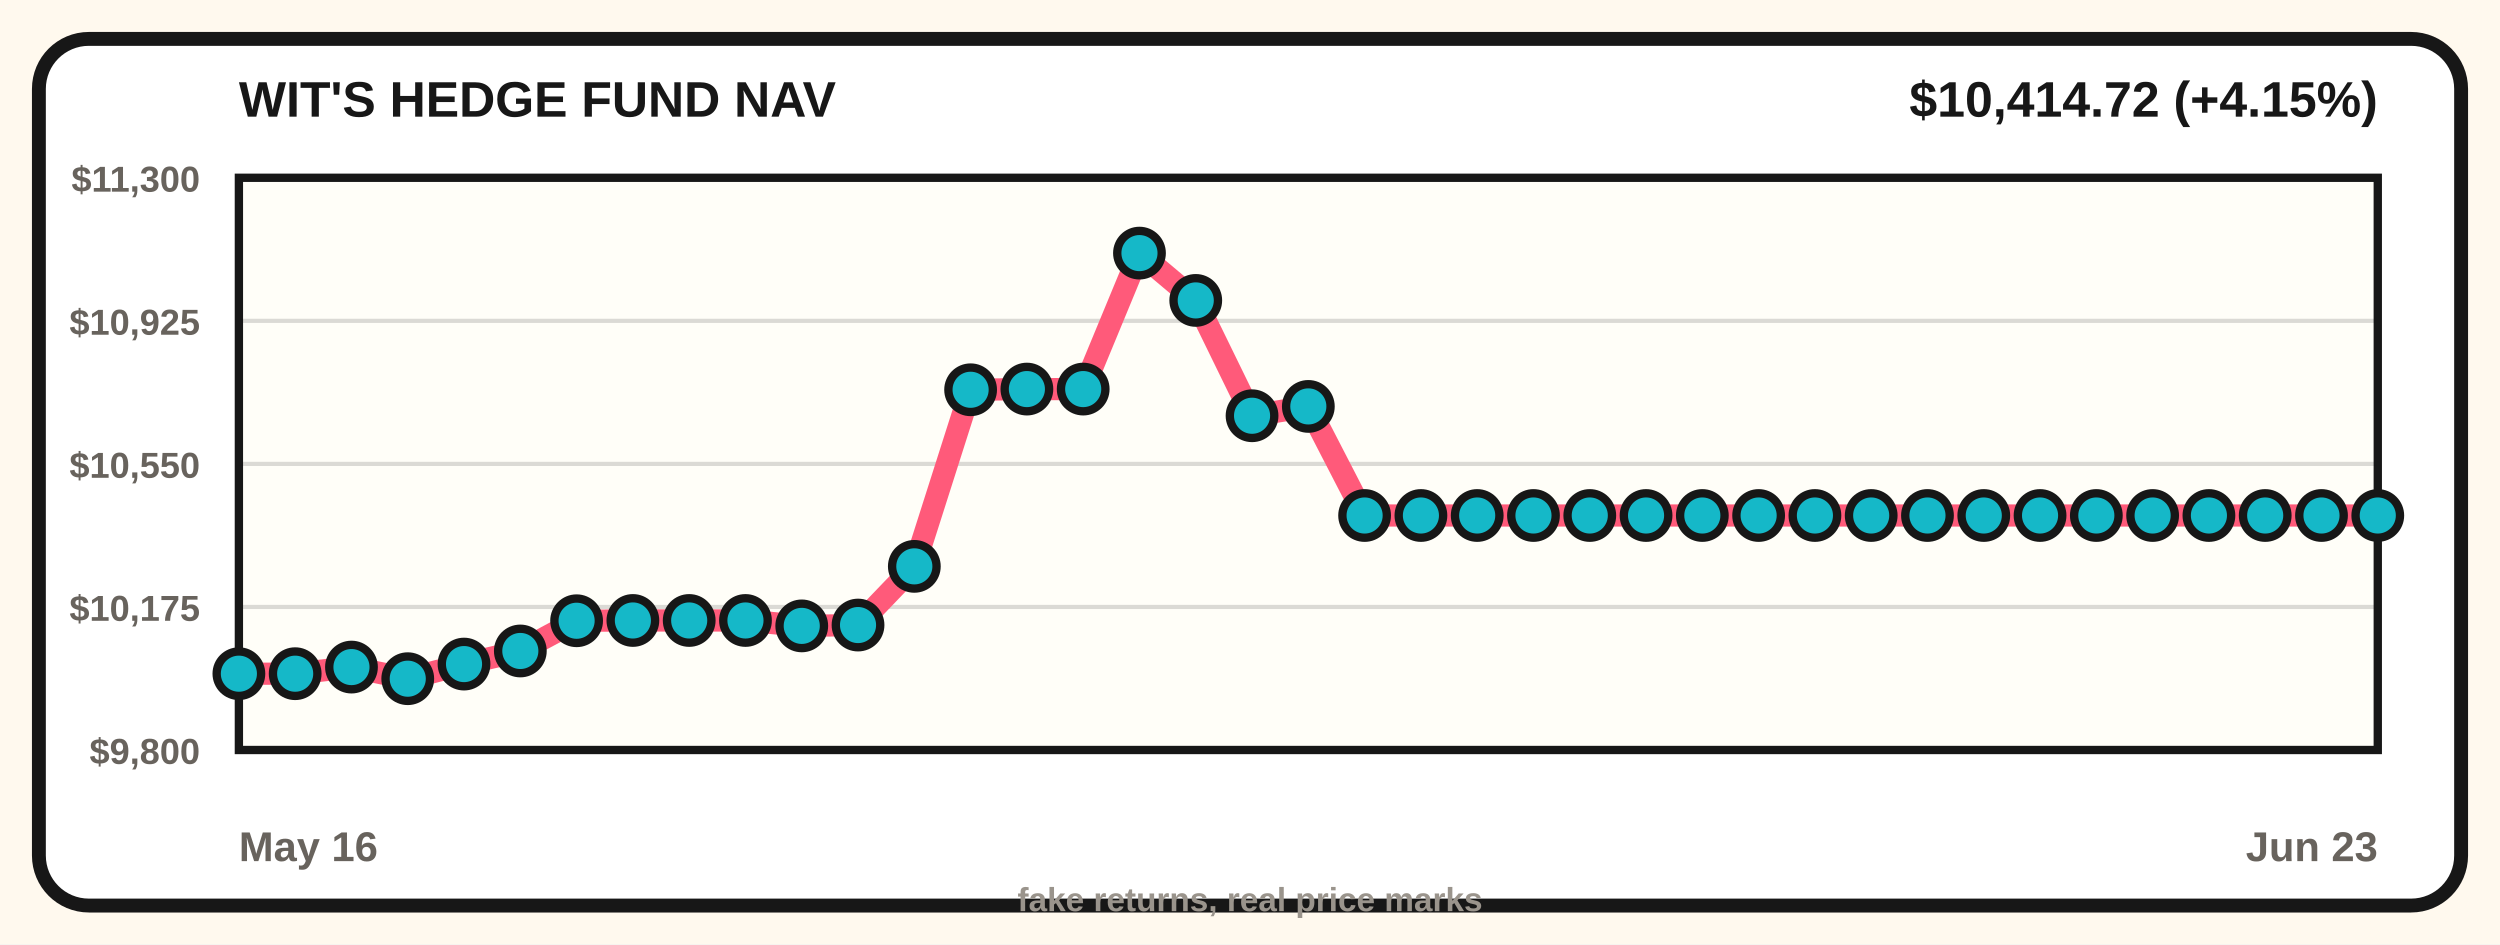
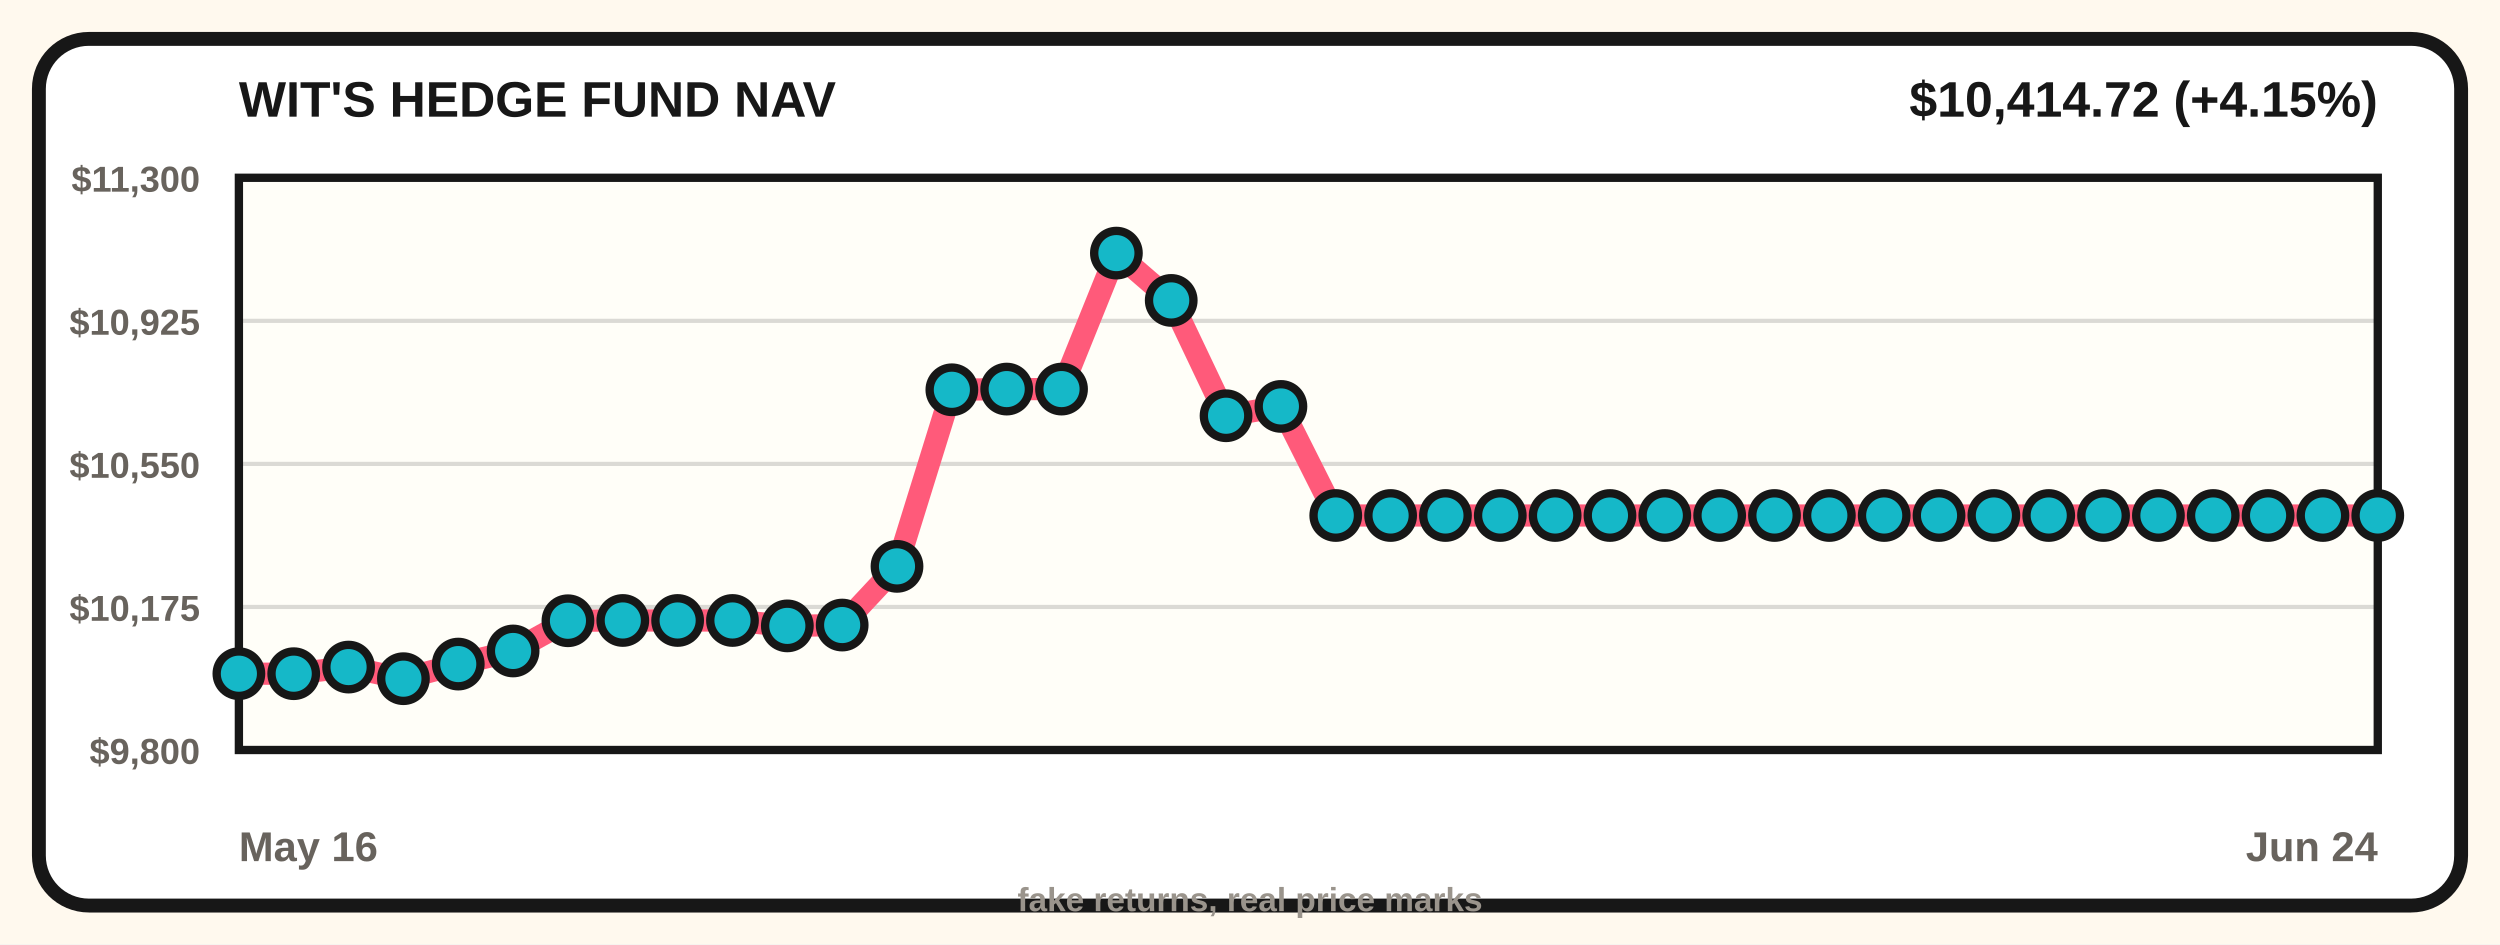
<svg xmlns="http://www.w3.org/2000/svg" width="900" height="340" viewBox="0 0 900 340" role="img" aria-label="Wit's Hedge Fund fake NAV chart">
  <rect width="900" height="340" fill="#fff9ee" />
  <rect x="14" y="14" width="872" height="312" rx="18" fill="#ffffff" stroke="#171717" stroke-width="5" />
  <rect x="86" y="64" width="770" height="206" fill="#fffef8" stroke="#171717" stroke-width="3" />
  <line x1="86" y1="270" x2="856" y2="270" stroke="#171717" stroke-width="1.5" opacity="0.16" />
  <text x="72" y="275" text-anchor="end" font-family="Arial, sans-serif" font-size="13" font-weight="800" fill="#68635d">$9,800</text>
  <line x1="86" y1="218.5" x2="856" y2="218.5" stroke="#171717" stroke-width="1.5" opacity="0.16" />
  <text x="72" y="223.5" text-anchor="end" font-family="Arial, sans-serif" font-size="13" font-weight="800" fill="#68635d">$10,175</text>
  <line x1="86" y1="167" x2="856" y2="167" stroke="#171717" stroke-width="1.5" opacity="0.16" />
  <text x="72" y="172" text-anchor="end" font-family="Arial, sans-serif" font-size="13" font-weight="800" fill="#68635d">$10,550</text>
  <line x1="86" y1="115.5" x2="856" y2="115.5" stroke="#171717" stroke-width="1.5" opacity="0.16" />
  <text x="72" y="120.5" text-anchor="end" font-family="Arial, sans-serif" font-size="13" font-weight="800" fill="#68635d">$10,925</text>
  <line x1="86" y1="64" x2="856" y2="64" stroke="#171717" stroke-width="1.5" opacity="0.16" />
  <text x="72" y="69" text-anchor="end" font-family="Arial, sans-serif" font-size="13" font-weight="800" fill="#68635d">$11,300</text>
-   <polyline points="86,242.53 106.26,242.53 126.53,240.15 146.79,244.33 167.05,239.07 187.32,234.35 207.58,223.47 227.84,223.37 248.11,223.37 268.37,223.37 288.63,225.32 308.89,225.02 329.16,203.89 349.42,140.32 369.68,140.07 389.95,140.07 410.21,91.12 430.47,108.15 450.74,149.67 471,146.31 491.26,185.58 511.53,185.58 531.79,185.58 552.05,185.58 572.32,185.58 592.58,185.58 612.84,185.58 633.11,185.58 653.37,185.58 673.63,185.58 693.89,185.58 714.16,185.58 734.42,185.58 754.68,185.58 774.95,185.58 795.21,185.58 815.47,185.58 835.74,185.58 856,185.58" fill="none" stroke="#ff5a7a" stroke-width="8" stroke-linecap="round" stroke-linejoin="round" />
+   <polyline points="86,242.53 105.74,242.53 125.49,240.15 145.23,244.33 164.97,239.07 184.72,234.35 204.46,223.47 224.21,223.37 243.95,223.37 263.69,223.37 283.44,225.32 303.18,225.02 322.92,203.89 342.67,140.32 362.41,140.07 382.15,140.07 401.9,91.12 421.64,108.15 441.38,149.67 461.13,146.31 480.87,185.58 500.62,185.58 520.36,185.58 540.1,185.58 559.85,185.58 579.59,185.58 599.33,185.58 619.08,185.58 638.82,185.58 658.56,185.58 678.31,185.58 698.05,185.58 717.79,185.58 737.54,185.58 757.28,185.58 777.03,185.58 796.77,185.58 816.51,185.58 836.26,185.58 856,185.58" fill="none" stroke="#ff5a7a" stroke-width="8" stroke-linecap="round" stroke-linejoin="round" />
  <circle cx="86" cy="242.53" r="8" fill="#15b8c8" stroke="#171717" stroke-width="3" />
-   <circle cx="106.26" cy="242.53" r="8" fill="#15b8c8" stroke="#171717" stroke-width="3" />
-   <circle cx="126.53" cy="240.15" r="8" fill="#15b8c8" stroke="#171717" stroke-width="3" />
-   <circle cx="146.79" cy="244.33" r="8" fill="#15b8c8" stroke="#171717" stroke-width="3" />
-   <circle cx="167.05" cy="239.07" r="8" fill="#15b8c8" stroke="#171717" stroke-width="3" />
-   <circle cx="187.32" cy="234.35" r="8" fill="#15b8c8" stroke="#171717" stroke-width="3" />
-   <circle cx="207.58" cy="223.47" r="8" fill="#15b8c8" stroke="#171717" stroke-width="3" />
-   <circle cx="227.84" cy="223.37" r="8" fill="#15b8c8" stroke="#171717" stroke-width="3" />
-   <circle cx="248.11" cy="223.37" r="8" fill="#15b8c8" stroke="#171717" stroke-width="3" />
-   <circle cx="268.37" cy="223.37" r="8" fill="#15b8c8" stroke="#171717" stroke-width="3" />
-   <circle cx="288.63" cy="225.32" r="8" fill="#15b8c8" stroke="#171717" stroke-width="3" />
-   <circle cx="308.89" cy="225.02" r="8" fill="#15b8c8" stroke="#171717" stroke-width="3" />
-   <circle cx="329.16" cy="203.89" r="8" fill="#15b8c8" stroke="#171717" stroke-width="3" />
-   <circle cx="349.42" cy="140.32" r="8" fill="#15b8c8" stroke="#171717" stroke-width="3" />
-   <circle cx="369.68" cy="140.07" r="8" fill="#15b8c8" stroke="#171717" stroke-width="3" />
-   <circle cx="389.95" cy="140.07" r="8" fill="#15b8c8" stroke="#171717" stroke-width="3" />
-   <circle cx="410.21" cy="91.12" r="8" fill="#15b8c8" stroke="#171717" stroke-width="3" />
-   <circle cx="430.47" cy="108.15" r="8" fill="#15b8c8" stroke="#171717" stroke-width="3" />
-   <circle cx="450.74" cy="149.67" r="8" fill="#15b8c8" stroke="#171717" stroke-width="3" />
-   <circle cx="471" cy="146.31" r="8" fill="#15b8c8" stroke="#171717" stroke-width="3" />
-   <circle cx="491.26" cy="185.58" r="8" fill="#15b8c8" stroke="#171717" stroke-width="3" />
-   <circle cx="511.53" cy="185.58" r="8" fill="#15b8c8" stroke="#171717" stroke-width="3" />
-   <circle cx="531.79" cy="185.58" r="8" fill="#15b8c8" stroke="#171717" stroke-width="3" />
-   <circle cx="552.05" cy="185.58" r="8" fill="#15b8c8" stroke="#171717" stroke-width="3" />
-   <circle cx="572.32" cy="185.58" r="8" fill="#15b8c8" stroke="#171717" stroke-width="3" />
-   <circle cx="592.58" cy="185.58" r="8" fill="#15b8c8" stroke="#171717" stroke-width="3" />
-   <circle cx="612.84" cy="185.58" r="8" fill="#15b8c8" stroke="#171717" stroke-width="3" />
-   <circle cx="633.11" cy="185.58" r="8" fill="#15b8c8" stroke="#171717" stroke-width="3" />
-   <circle cx="653.37" cy="185.58" r="8" fill="#15b8c8" stroke="#171717" stroke-width="3" />
-   <circle cx="673.63" cy="185.58" r="8" fill="#15b8c8" stroke="#171717" stroke-width="3" />
-   <circle cx="693.89" cy="185.58" r="8" fill="#15b8c8" stroke="#171717" stroke-width="3" />
-   <circle cx="714.16" cy="185.58" r="8" fill="#15b8c8" stroke="#171717" stroke-width="3" />
-   <circle cx="734.42" cy="185.58" r="8" fill="#15b8c8" stroke="#171717" stroke-width="3" />
-   <circle cx="754.68" cy="185.58" r="8" fill="#15b8c8" stroke="#171717" stroke-width="3" />
-   <circle cx="774.95" cy="185.58" r="8" fill="#15b8c8" stroke="#171717" stroke-width="3" />
-   <circle cx="795.21" cy="185.58" r="8" fill="#15b8c8" stroke="#171717" stroke-width="3" />
-   <circle cx="815.47" cy="185.58" r="8" fill="#15b8c8" stroke="#171717" stroke-width="3" />
-   <circle cx="835.74" cy="185.58" r="8" fill="#15b8c8" stroke="#171717" stroke-width="3" />
+   <circle cx="105.74" cy="242.53" r="8" fill="#15b8c8" stroke="#171717" stroke-width="3" />
+   <circle cx="125.49" cy="240.15" r="8" fill="#15b8c8" stroke="#171717" stroke-width="3" />
+   <circle cx="145.23" cy="244.33" r="8" fill="#15b8c8" stroke="#171717" stroke-width="3" />
+   <circle cx="164.97" cy="239.07" r="8" fill="#15b8c8" stroke="#171717" stroke-width="3" />
+   <circle cx="184.72" cy="234.35" r="8" fill="#15b8c8" stroke="#171717" stroke-width="3" />
+   <circle cx="204.46" cy="223.47" r="8" fill="#15b8c8" stroke="#171717" stroke-width="3" />
+   <circle cx="224.21" cy="223.37" r="8" fill="#15b8c8" stroke="#171717" stroke-width="3" />
+   <circle cx="243.95" cy="223.37" r="8" fill="#15b8c8" stroke="#171717" stroke-width="3" />
+   <circle cx="263.69" cy="223.37" r="8" fill="#15b8c8" stroke="#171717" stroke-width="3" />
+   <circle cx="283.44" cy="225.32" r="8" fill="#15b8c8" stroke="#171717" stroke-width="3" />
+   <circle cx="303.18" cy="225.02" r="8" fill="#15b8c8" stroke="#171717" stroke-width="3" />
+   <circle cx="322.92" cy="203.89" r="8" fill="#15b8c8" stroke="#171717" stroke-width="3" />
+   <circle cx="342.67" cy="140.32" r="8" fill="#15b8c8" stroke="#171717" stroke-width="3" />
+   <circle cx="362.41" cy="140.07" r="8" fill="#15b8c8" stroke="#171717" stroke-width="3" />
+   <circle cx="382.15" cy="140.07" r="8" fill="#15b8c8" stroke="#171717" stroke-width="3" />
+   <circle cx="401.9" cy="91.12" r="8" fill="#15b8c8" stroke="#171717" stroke-width="3" />
+   <circle cx="421.64" cy="108.15" r="8" fill="#15b8c8" stroke="#171717" stroke-width="3" />
+   <circle cx="441.38" cy="149.67" r="8" fill="#15b8c8" stroke="#171717" stroke-width="3" />
+   <circle cx="461.13" cy="146.31" r="8" fill="#15b8c8" stroke="#171717" stroke-width="3" />
+   <circle cx="480.87" cy="185.58" r="8" fill="#15b8c8" stroke="#171717" stroke-width="3" />
+   <circle cx="500.62" cy="185.58" r="8" fill="#15b8c8" stroke="#171717" stroke-width="3" />
+   <circle cx="520.36" cy="185.58" r="8" fill="#15b8c8" stroke="#171717" stroke-width="3" />
+   <circle cx="540.1" cy="185.58" r="8" fill="#15b8c8" stroke="#171717" stroke-width="3" />
+   <circle cx="559.85" cy="185.58" r="8" fill="#15b8c8" stroke="#171717" stroke-width="3" />
+   <circle cx="579.59" cy="185.58" r="8" fill="#15b8c8" stroke="#171717" stroke-width="3" />
+   <circle cx="599.33" cy="185.58" r="8" fill="#15b8c8" stroke="#171717" stroke-width="3" />
+   <circle cx="619.08" cy="185.58" r="8" fill="#15b8c8" stroke="#171717" stroke-width="3" />
+   <circle cx="638.82" cy="185.58" r="8" fill="#15b8c8" stroke="#171717" stroke-width="3" />
+   <circle cx="658.56" cy="185.58" r="8" fill="#15b8c8" stroke="#171717" stroke-width="3" />
+   <circle cx="678.31" cy="185.58" r="8" fill="#15b8c8" stroke="#171717" stroke-width="3" />
+   <circle cx="698.05" cy="185.58" r="8" fill="#15b8c8" stroke="#171717" stroke-width="3" />
+   <circle cx="717.79" cy="185.58" r="8" fill="#15b8c8" stroke="#171717" stroke-width="3" />
+   <circle cx="737.54" cy="185.58" r="8" fill="#15b8c8" stroke="#171717" stroke-width="3" />
+   <circle cx="757.28" cy="185.58" r="8" fill="#15b8c8" stroke="#171717" stroke-width="3" />
+   <circle cx="777.03" cy="185.58" r="8" fill="#15b8c8" stroke="#171717" stroke-width="3" />
+   <circle cx="796.77" cy="185.58" r="8" fill="#15b8c8" stroke="#171717" stroke-width="3" />
+   <circle cx="816.51" cy="185.58" r="8" fill="#15b8c8" stroke="#171717" stroke-width="3" />
+   <circle cx="836.26" cy="185.58" r="8" fill="#15b8c8" stroke="#171717" stroke-width="3" />
  <circle cx="856" cy="185.58" r="8" fill="#15b8c8" stroke="#171717" stroke-width="3" />
  <text x="86" y="42" font-family="Arial, sans-serif" font-size="18" font-weight="900" fill="#171717">WIT'S HEDGE FUND NAV</text>
  <text x="856" y="42" text-anchor="end" font-family="Arial, sans-serif" font-size="18" font-weight="900" fill="#171717">$10,414.72 (+4.15%)</text>
  <text x="86" y="310" text-anchor="start" font-family="Arial, sans-serif" font-size="15" font-weight="900" fill="#68635d">May 16</text>
-   <text x="856" y="310" text-anchor="end" font-family="Arial, sans-serif" font-size="15" font-weight="900" fill="#68635d">Jun 23</text>
+   <text x="856" y="310" text-anchor="end" font-family="Arial, sans-serif" font-size="15" font-weight="900" fill="#68635d">Jun 24</text>
  <text x="450" y="328" text-anchor="middle" font-family="Arial, sans-serif" font-size="12" font-weight="800" fill="#9a948c">fake returns, real price marks</text>
</svg>
